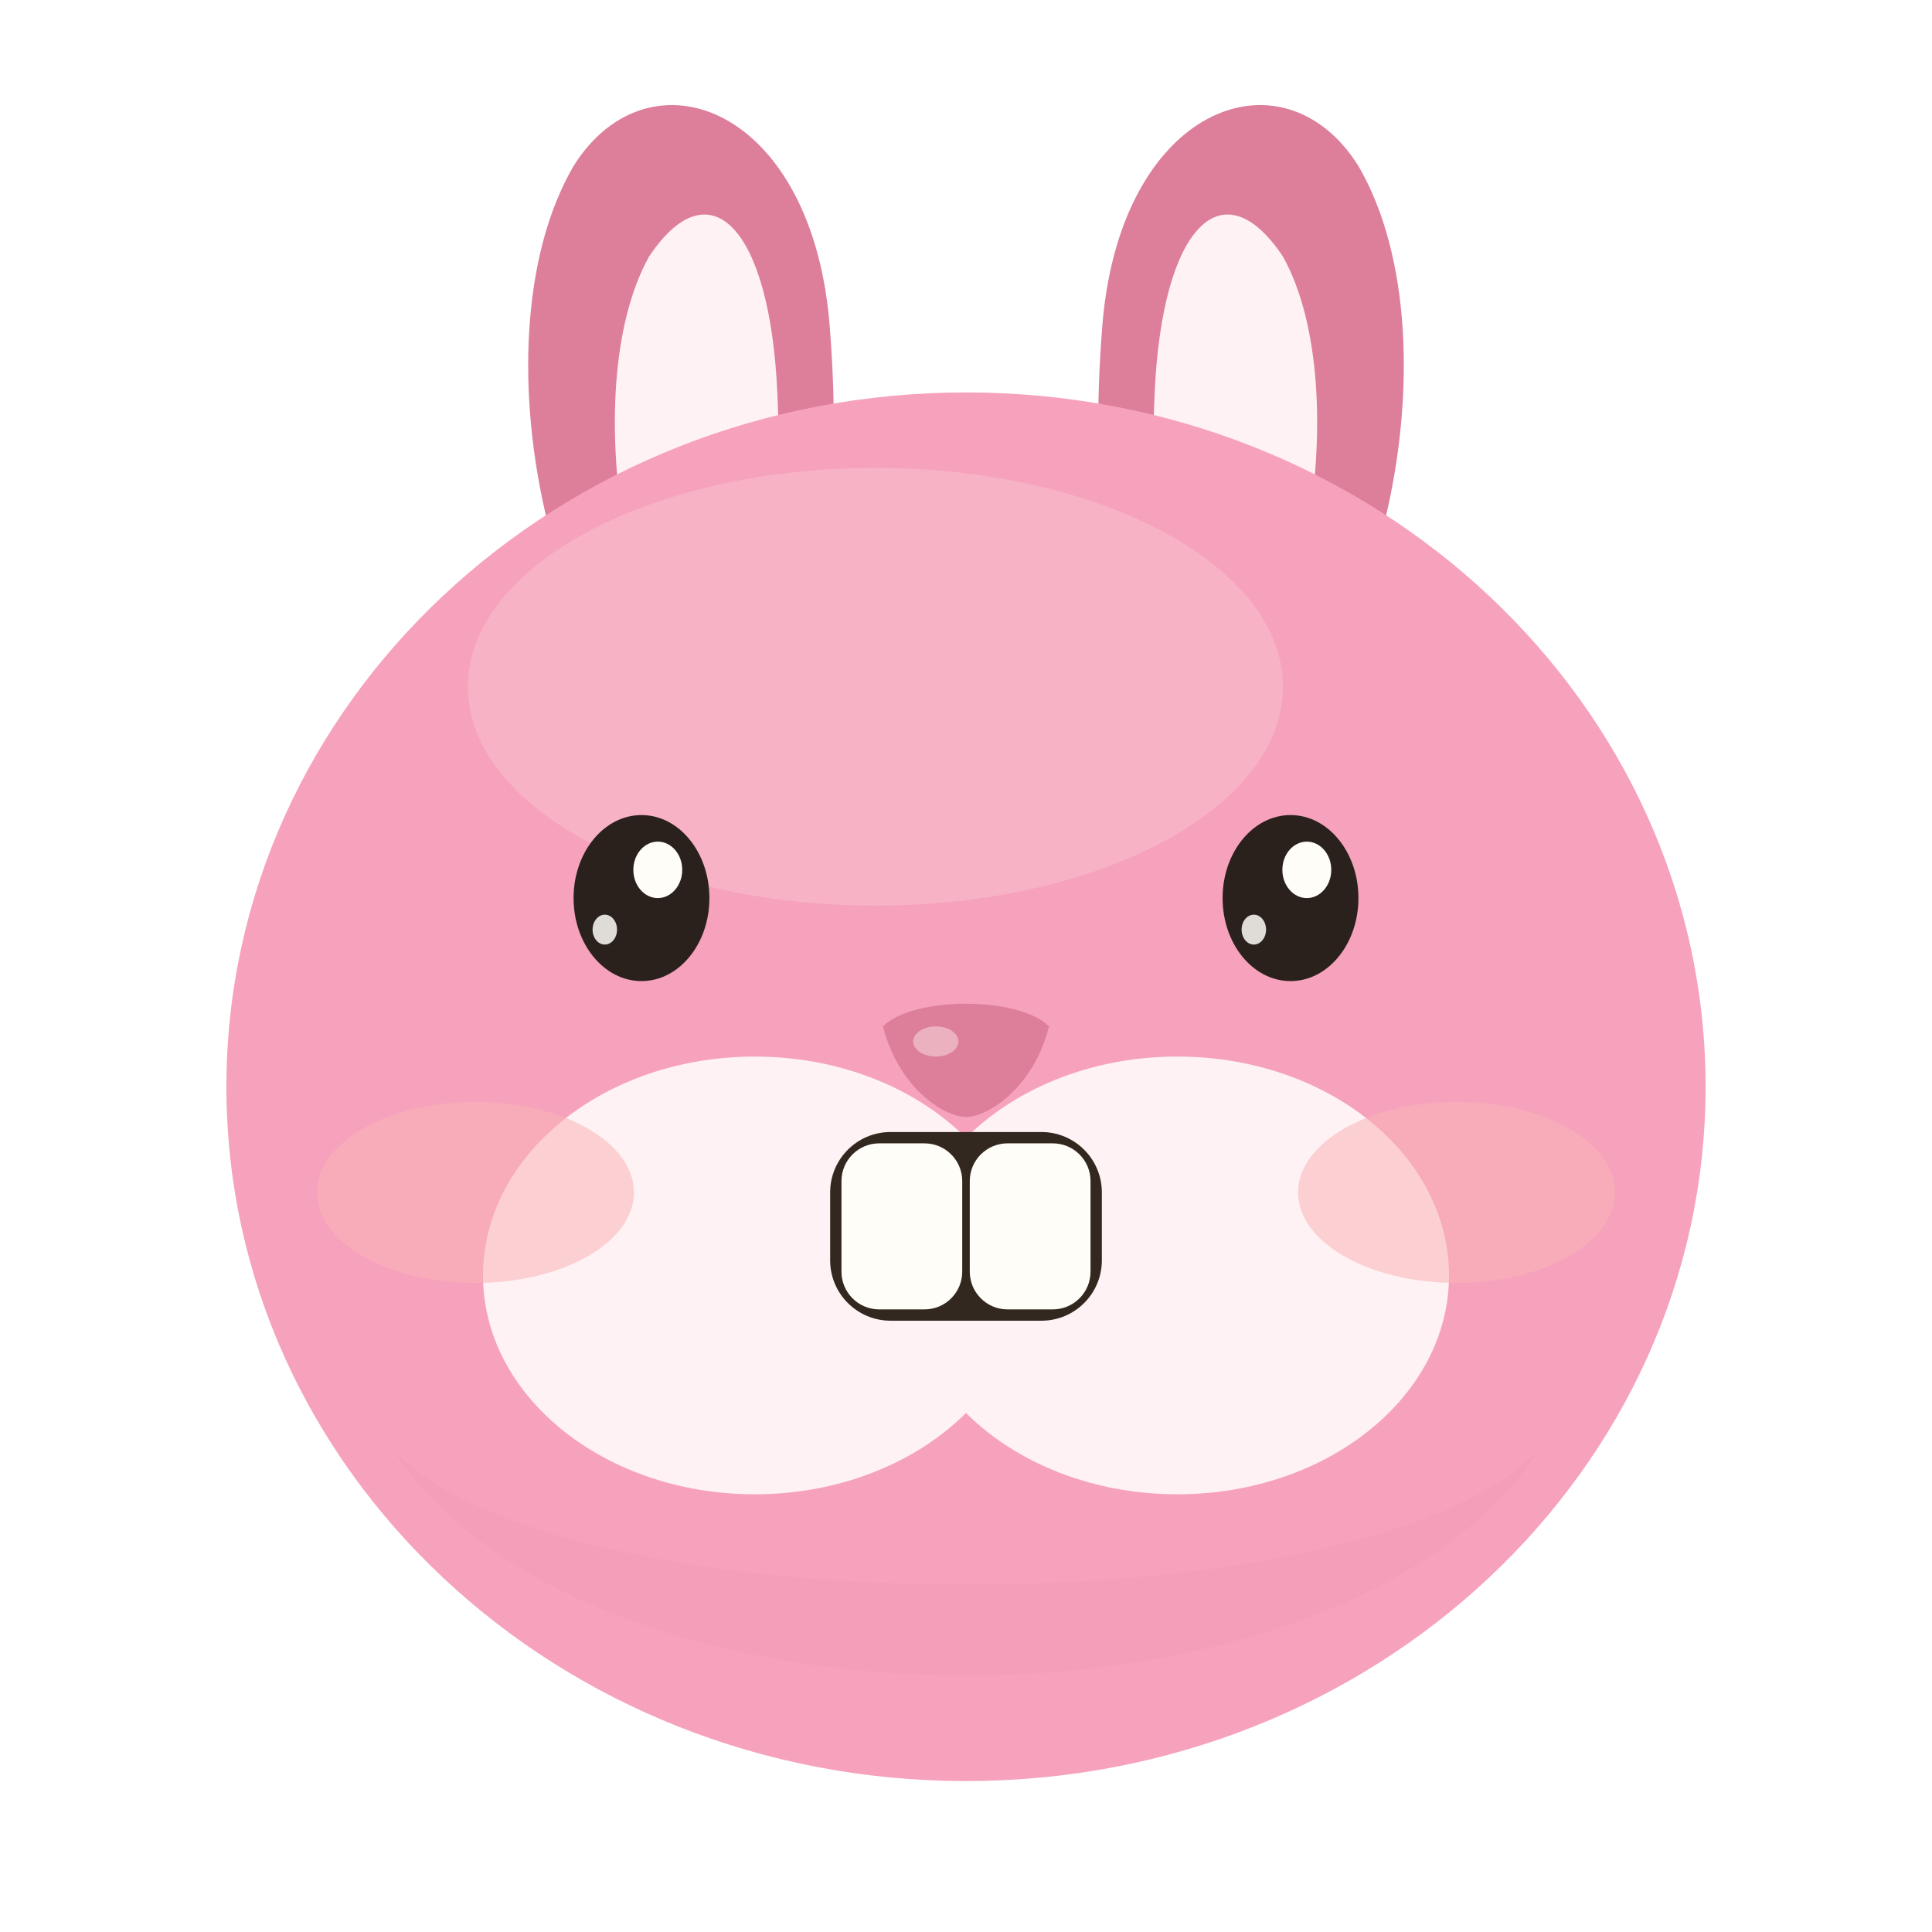
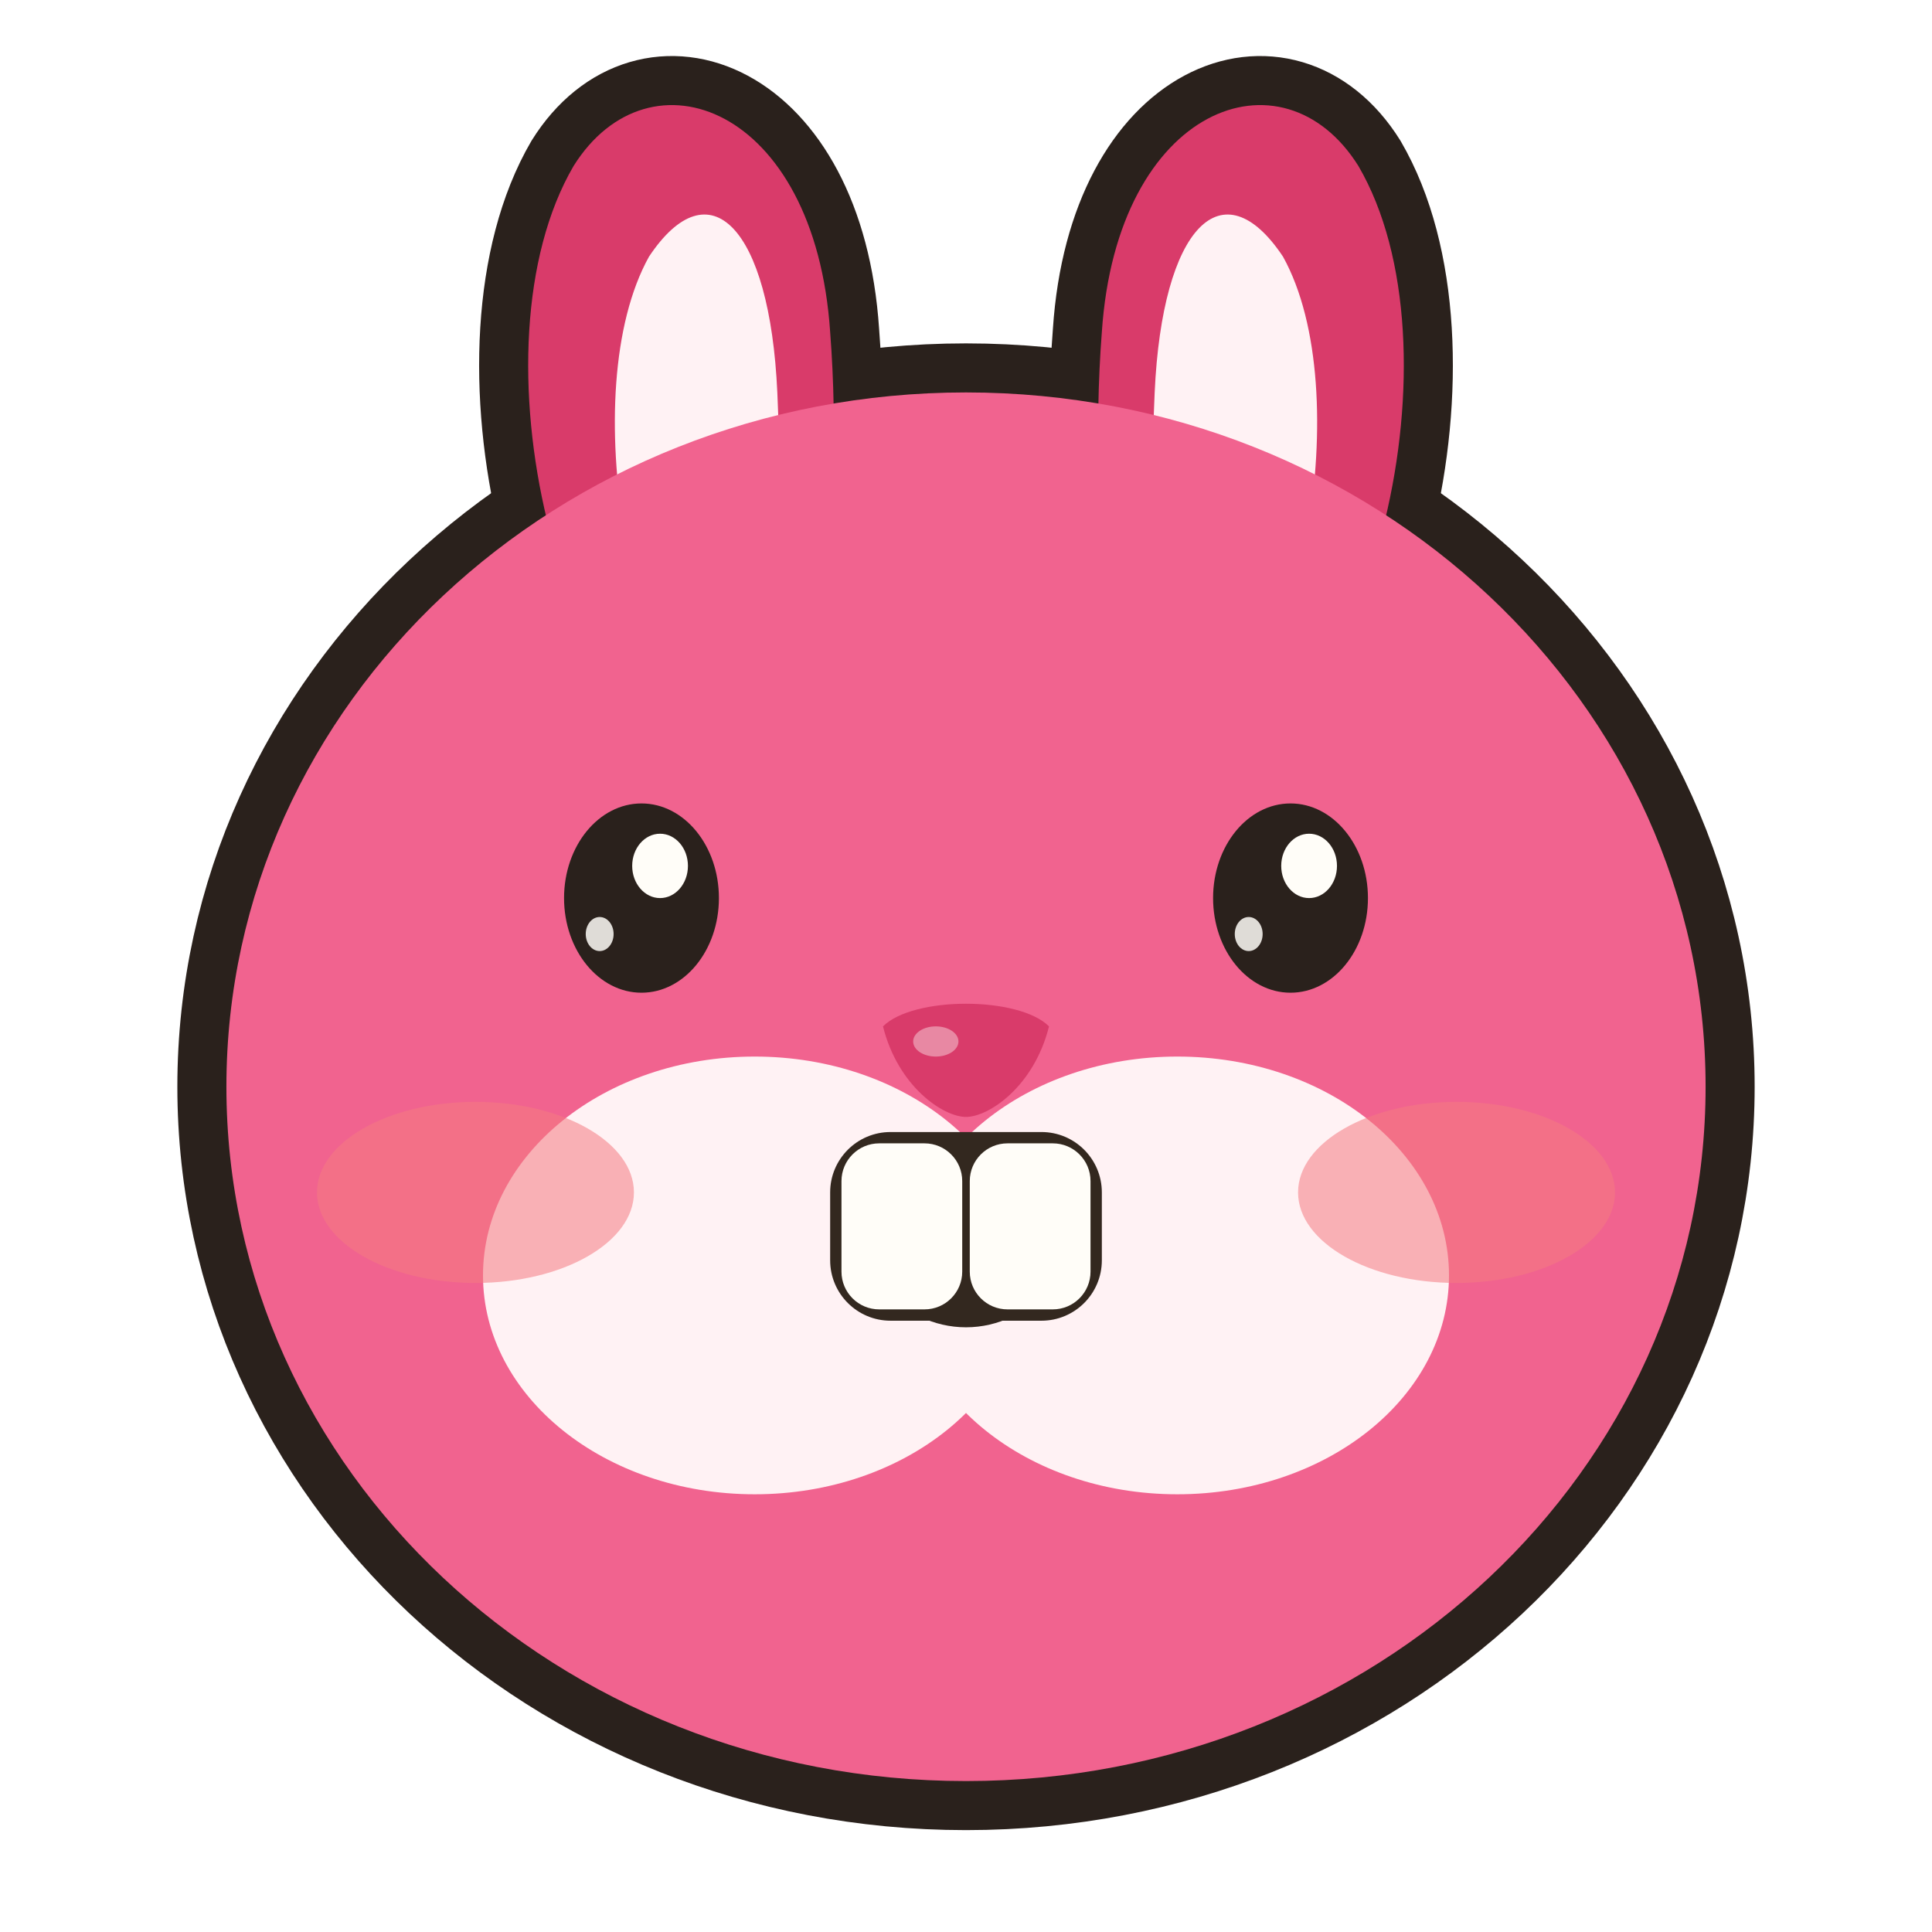
<svg xmlns="http://www.w3.org/2000/svg" viewBox="0 0 256 256" width="256" height="256" role="img" aria-hidden="true">
-   <path d="M96 104 C74 96 62 46 76 22 C86 6 108 14 110 44 C112 70 108 100 96 104 Z" fill="#dd7e9a" />
-   <path d="M160 104 C182 96 194 46 180 22 C170 6 148 14 146 44 C144 70 148 100 160 104 Z" fill="#dd7e9a" />
+   <path d="M96 104 C74 96 62 46 76 22 C86 6 108 14 110 44 C112 70 108 100 96 104 Z" fill="#2a211c" stroke="#2a211c" stroke-width="13" stroke-linejoin="round" />
+   <path d="M160 104 C182 96 194 46 180 22 C170 6 148 14 146 44 C144 70 148 100 160 104 Z" fill="#2a211c" stroke="#2a211c" stroke-width="13" stroke-linejoin="round" />
+   <ellipse cx="128" cy="144" rx="98" ry="92" fill="#2a211c" stroke="#2a211c" stroke-width="13" stroke-linejoin="round" />
+   <path d="M96 104 C74 96 62 46 76 22 C86 6 108 14 110 44 C112 70 108 100 96 104 Z" fill="#d93b6a" />
+   <path d="M160 104 C182 96 194 46 180 22 C170 6 148 14 146 44 C144 70 148 100 160 104 Z" fill="#d93b6a" />
  <path d="M96 98 C84 92 76 52 86 34 C94 22 102 30 103 52 C104 74 103 94 96 98 Z" fill="#fff2f4" />
  <path d="M160 98 C172 92 180 52 170 34 C162 22 154 30 153 52 C152 74 153 94 160 98 Z" fill="#fff2f4" />
-   <ellipse cx="128" cy="144" rx="98" ry="92" fill="#f6a2bc" />
+   <ellipse cx="128" cy="144" rx="98" ry="92" fill="#f1638f" />
  <ellipse cx="100" cy="169" rx="36" ry="29" fill="#fff2f4" />
  <ellipse cx="156" cy="169" rx="36" ry="29" fill="#fff2f4" />
-   <ellipse cx="116" cy="91" rx="54" ry="29" fill="#fffdf8" fill-opacity="0.170" />
-   <path d="M52 192 C78 232 178 232 204 192 C182 216 74 216 52 192 Z" fill="#dd7e9a" fill-opacity="0.100" />
-   <ellipse cx="63" cy="158" rx="21" ry="12" fill="#f9b3b6" fill-opacity="0.550" />
-   <ellipse cx="193" cy="158" rx="21" ry="12" fill="#f9b3b6" fill-opacity="0.550" />
-   <ellipse cx="85" cy="119" rx="9" ry="11" fill="#2a211c" />
-   <ellipse cx="171" cy="119" rx="9" ry="11" fill="#2a211c" />
-   <ellipse cx="87.16" cy="115.26" rx="3.24" ry="3.74" fill="#fffdf8" />
-   <ellipse cx="80.14" cy="123.18" rx="1.62" ry="1.98" fill="#fffdf8" fill-opacity="0.850" />
-   <ellipse cx="173.16" cy="115.26" rx="3.24" ry="3.74" fill="#fffdf8" />
-   <ellipse cx="166.14" cy="123.18" rx="1.62" ry="1.98" fill="#fffdf8" fill-opacity="0.850" />
-   <path d="M117 136 C121 132 135 132 139 136 C137 144 131 148 128 148 C125 148 119 144 117 136 Z" fill="#dd7e9a" />
+   <ellipse cx="63" cy="158" rx="21" ry="12" fill="#f47b81" fill-opacity="0.550" />
+   <ellipse cx="193" cy="158" rx="21" ry="12" fill="#f47b81" fill-opacity="0.550" />
+   <ellipse cx="85" cy="119" rx="10.26" ry="12.54" fill="#2a211c" />
+   <ellipse cx="171" cy="119" rx="10.26" ry="12.54" fill="#2a211c" />
+   <ellipse cx="87.462" cy="114.736" rx="3.694" ry="4.264" fill="#fffdf8" />
+   <ellipse cx="79.46" cy="123.765" rx="1.847" ry="2.257" fill="#fffdf8" fill-opacity="0.850" />
+   <ellipse cx="173.462" cy="114.736" rx="3.694" ry="4.264" fill="#fffdf8" />
+   <ellipse cx="165.46" cy="123.765" rx="1.847" ry="2.257" fill="#fffdf8" fill-opacity="0.850" />
+   <path d="M117 136 C121 132 135 132 139 136 C137 144 131 148 128 148 C125 148 119 144 117 136 Z" fill="#d93b6a" />
  <ellipse cx="124" cy="138" rx="3" ry="2" fill="#fffdf8" fill-opacity="0.400" />
-   <path d="M136.274 168.464 A10.5 10.5 0 0 1 119.726 168.464" fill="none" stroke="#33281f" stroke-width="5" stroke-linecap="round" />
+   <path d="M136.274 168.464 A10.5 10.5 0 0 1 119.726 168.464" fill="none" stroke="#33281f" stroke-width="6.75" stroke-linecap="round" />
  <rect x="110" y="150" width="36" height="25" rx="8" ry="8" fill="#33281f" />
  <rect x="111.5" y="151.5" width="16" height="22" rx="5" ry="5" fill="#fffdf8" />
  <rect x="128.5" y="151.5" width="16" height="22" rx="5" ry="5" fill="#fffdf8" />
</svg>
